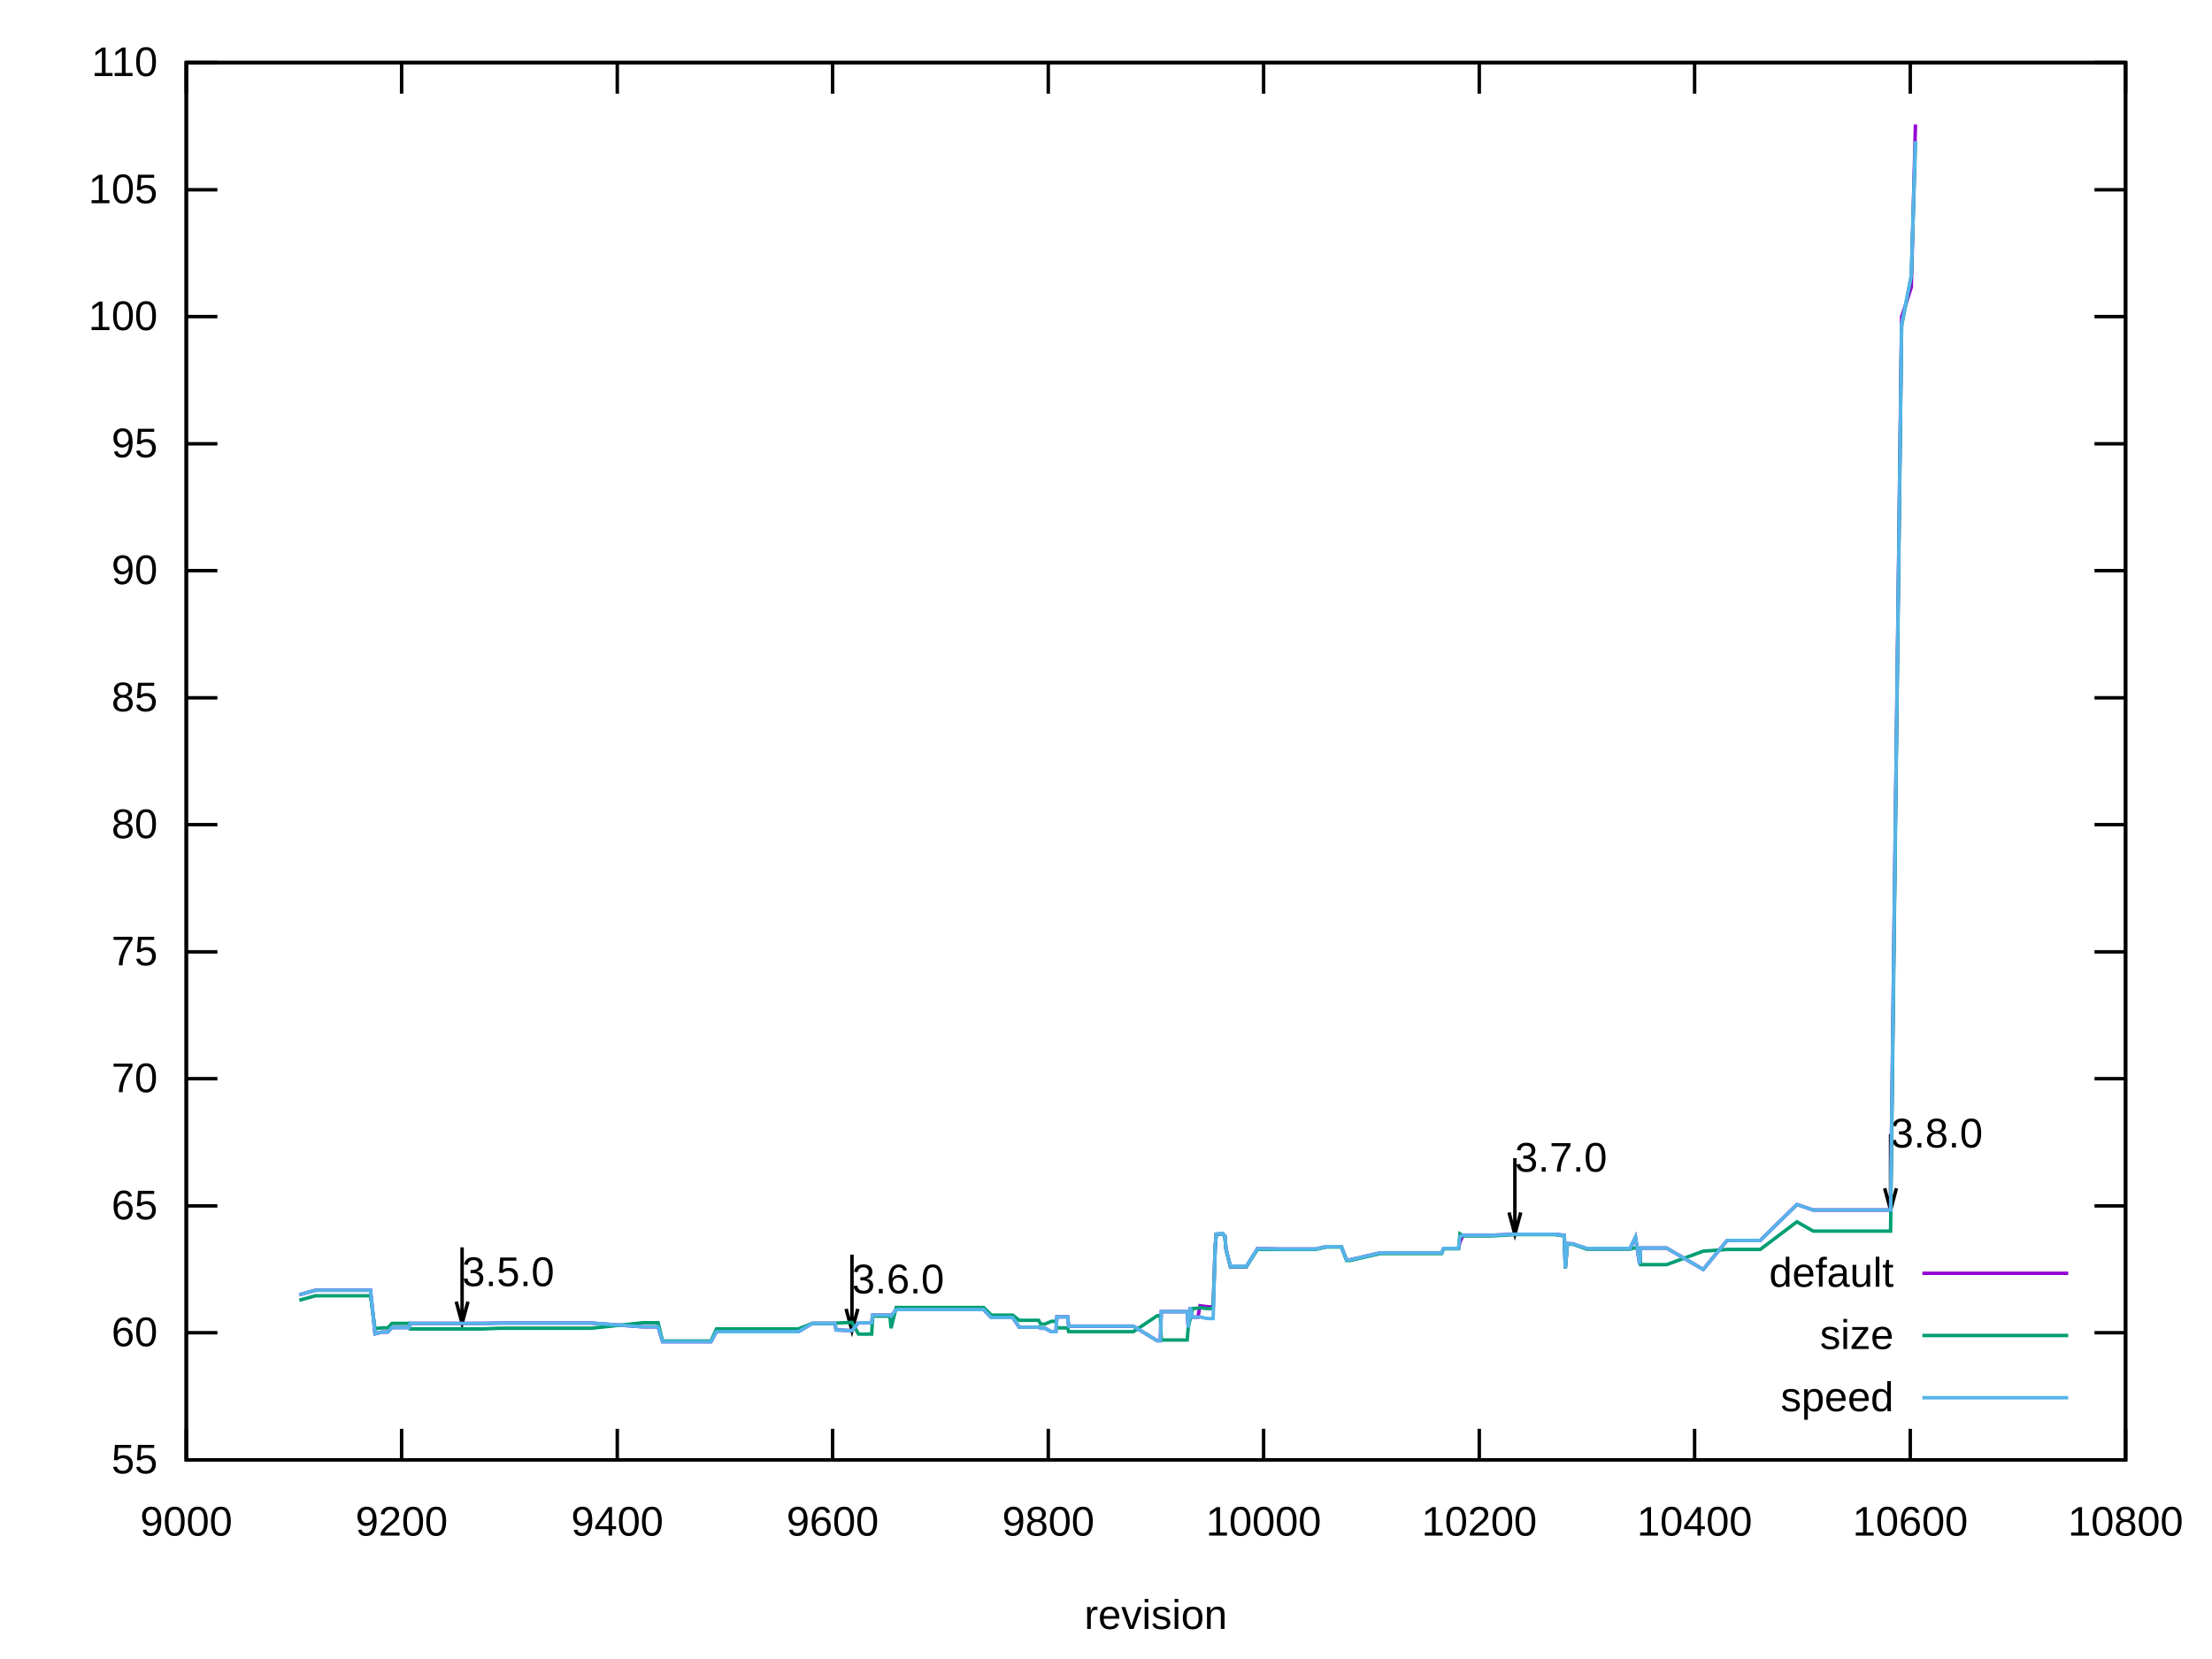
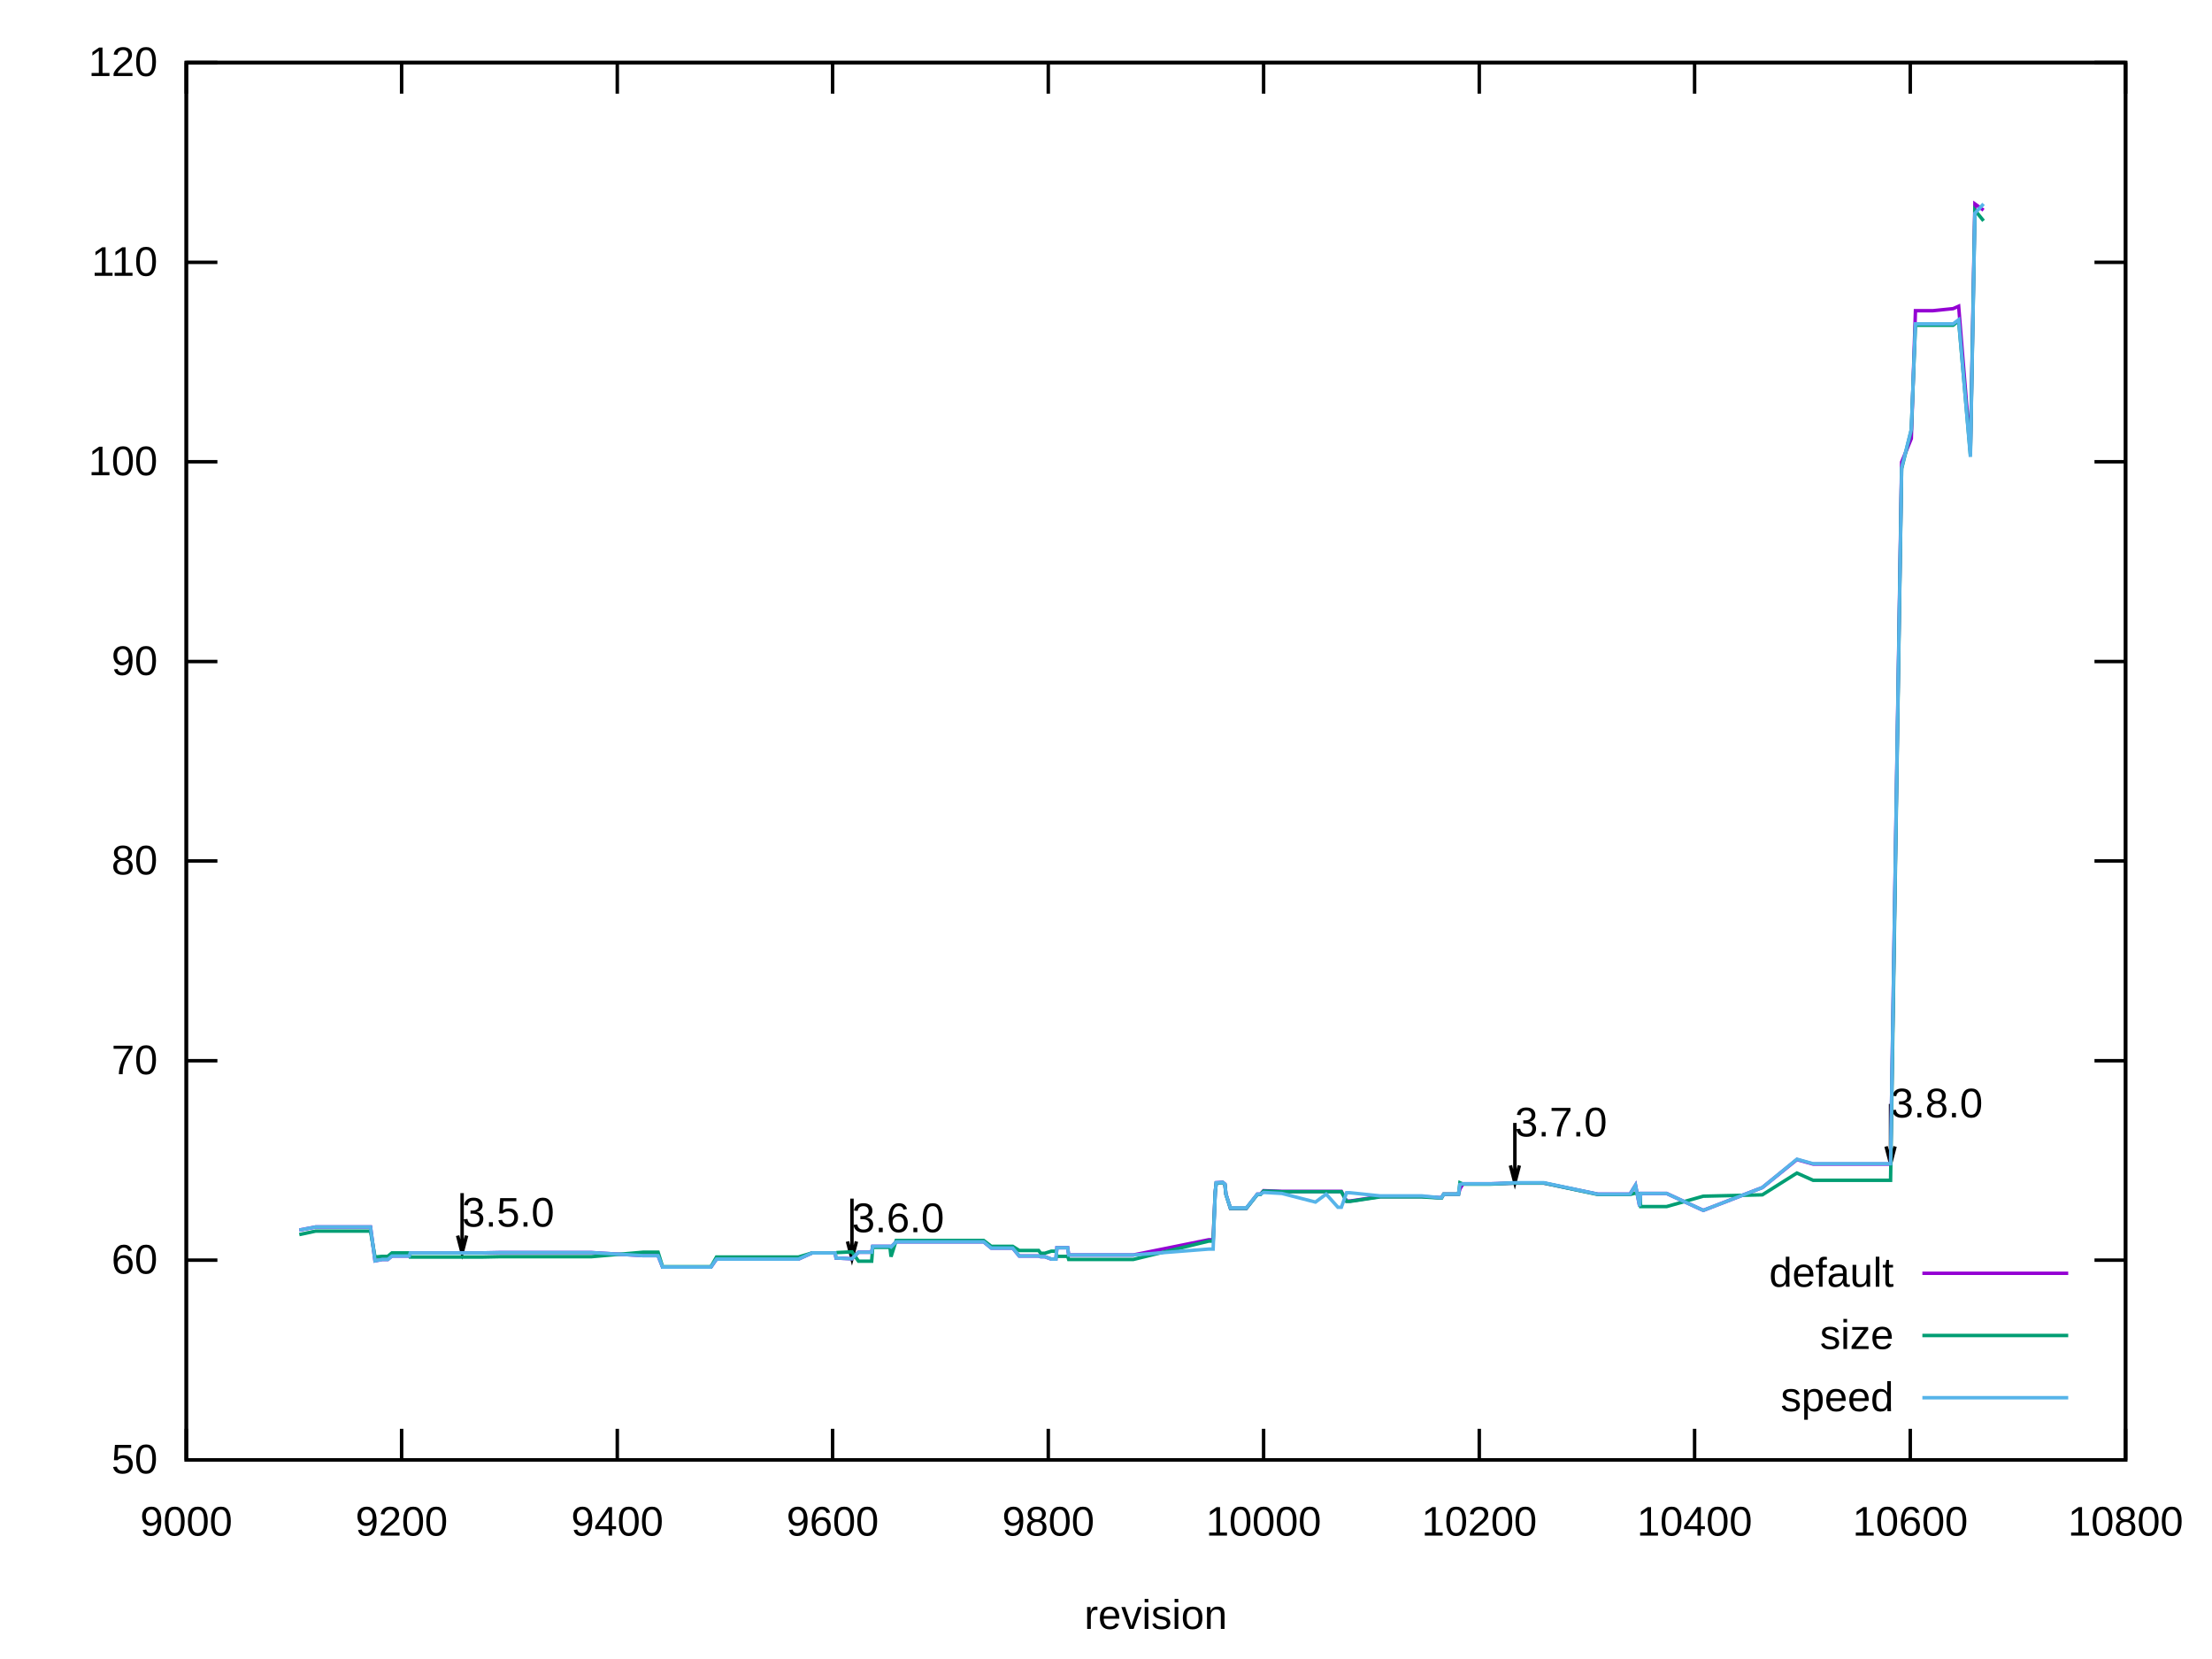
<svg xmlns="http://www.w3.org/2000/svg" xmlns:xlink="http://www.w3.org/1999/xlink" width="640" height="480" viewBox="0 0 640 480">
  <g id="gnuplot_canvas">
    <rect x="0" y="0" width="640" height="480" fill="none" />
    <defs>
      <circle id="gpDot" r="0.5" stroke-width="0.5" stroke="currentColor" />
      <path id="gpPt0" stroke-width="0.222" stroke="currentColor" d="M-1,0 h2 M0,-1 v2" />
      <path id="gpPt1" stroke-width="0.222" stroke="currentColor" d="M-1,-1 L1,1 M1,-1 L-1,1" />
      <path id="gpPt2" stroke-width="0.222" stroke="currentColor" d="M-1,0 L1,0 M0,-1 L0,1 M-1,-1 L1,1 M-1,1 L1,-1" />
      <rect id="gpPt3" stroke-width="0.222" stroke="currentColor" x="-1" y="-1" width="2" height="2" />
      <rect id="gpPt4" stroke-width="0.222" stroke="currentColor" fill="currentColor" x="-1" y="-1" width="2" height="2" />
      <circle id="gpPt5" stroke-width="0.222" stroke="currentColor" cx="0" cy="0" r="1" />
      <use xlink:href="#gpPt5" id="gpPt6" fill="currentColor" stroke="none" />
      <path id="gpPt7" stroke-width="0.222" stroke="currentColor" d="M0,-1.33 L-1.33,0.67 L1.33,0.67 z" />
      <use xlink:href="#gpPt7" id="gpPt8" fill="currentColor" stroke="none" />
      <use xlink:href="#gpPt7" id="gpPt9" stroke="currentColor" transform="rotate(180)" />
      <use xlink:href="#gpPt9" id="gpPt10" fill="currentColor" stroke="none" />
      <use xlink:href="#gpPt3" id="gpPt11" stroke="currentColor" transform="rotate(45)" />
      <use xlink:href="#gpPt11" id="gpPt12" fill="currentColor" stroke="none" />
      <path id="gpPt13" stroke-width="0.222" stroke="currentColor" d="M0,1.330 L1.265,0.411 L0.782,-1.067 L-0.782,-1.076 L-1.265,0.411 z" />
      <use xlink:href="#gpPt13" id="gpPt14" fill="currentColor" stroke="none" />
      <filter id="textbox" filterUnits="objectBoundingBox" x="0" y="0" height="1" width="1">
        <feFlood flood-color="white" flood-opacity="1" result="bgnd" />
        <feComposite in="SourceGraphic" in2="bgnd" operator="atop" />
      </filter>
      <filter id="greybox" filterUnits="objectBoundingBox" x="0" y="0" height="1" width="1">
        <feFlood flood-color="lightgrey" flood-opacity="1" result="grey" />
        <feComposite in="SourceGraphic" in2="grey" operator="atop" />
      </filter>
    </defs>
    <g fill="none" color="white" stroke="currentColor" stroke-width="1.00" stroke-linecap="butt" stroke-linejoin="miter">
</g>
    <g fill="none" color="black" stroke="currentColor" stroke-width="1.00" stroke-linecap="butt" stroke-linejoin="miter">
      <path stroke="black" d="M53.9,422.4 L62.9,422.4 M615.0,422.4 L606.0,422.4  " />
      <g transform="translate(45.6,426.3)" stroke="none" fill="black" font-family="Arial" font-size="12.00" text-anchor="end">
        <text>
-           <tspan font-family="Arial"> 55</tspan>
-         </text>
-       </g>
-     </g>
-     <g fill="none" color="black" stroke="currentColor" stroke-width="1.00" stroke-linecap="butt" stroke-linejoin="miter">
-       <path stroke="black" d="M53.9,385.6 L62.9,385.6 M615.0,385.6 L606.0,385.6  " />
-       <g transform="translate(45.6,389.5)" stroke="none" fill="black" font-family="Arial" font-size="12.00" text-anchor="end">
+           <tspan font-family="Arial"> 50</tspan>
+         </text>
+       </g>
+     </g>
+     <g fill="none" color="black" stroke="currentColor" stroke-width="1.00" stroke-linecap="butt" stroke-linejoin="miter">
+       <path stroke="black" d="M53.9,364.6 L62.9,364.6 M615.0,364.6 L606.0,364.6  " />
+       <g transform="translate(45.6,368.5)" stroke="none" fill="black" font-family="Arial" font-size="12.00" text-anchor="end">
        <text>
          <tspan font-family="Arial"> 60</tspan>
        </text>
      </g>
    </g>
    <g fill="none" color="black" stroke="currentColor" stroke-width="1.00" stroke-linecap="butt" stroke-linejoin="miter">
-       <path stroke="black" d="M53.9,348.9 L62.9,348.9 M615.0,348.9 L606.0,348.9  " />
-       <g transform="translate(45.6,352.8)" stroke="none" fill="black" font-family="Arial" font-size="12.00" text-anchor="end">
-         <text>
-           <tspan font-family="Arial"> 65</tspan>
-         </text>
-       </g>
-     </g>
-     <g fill="none" color="black" stroke="currentColor" stroke-width="1.00" stroke-linecap="butt" stroke-linejoin="miter">
-       <path stroke="black" d="M53.9,312.1 L62.9,312.1 M615.0,312.1 L606.0,312.1  " />
-       <g transform="translate(45.6,316.0)" stroke="none" fill="black" font-family="Arial" font-size="12.00" text-anchor="end">
+       <path stroke="black" d="M53.9,306.9 L62.9,306.9 M615.0,306.9 L606.0,306.9  " />
+       <g transform="translate(45.6,310.8)" stroke="none" fill="black" font-family="Arial" font-size="12.00" text-anchor="end">
        <text>
          <tspan font-family="Arial"> 70</tspan>
        </text>
      </g>
    </g>
    <g fill="none" color="black" stroke="currentColor" stroke-width="1.00" stroke-linecap="butt" stroke-linejoin="miter">
-       <path stroke="black" d="M53.9,275.4 L62.9,275.4 M615.0,275.4 L606.0,275.4  " />
-       <g transform="translate(45.6,279.3)" stroke="none" fill="black" font-family="Arial" font-size="12.00" text-anchor="end">
-         <text>
-           <tspan font-family="Arial"> 75</tspan>
-         </text>
-       </g>
-     </g>
-     <g fill="none" color="black" stroke="currentColor" stroke-width="1.00" stroke-linecap="butt" stroke-linejoin="miter">
-       <path stroke="black" d="M53.9,238.6 L62.9,238.6 M615.0,238.6 L606.0,238.6  " />
-       <g transform="translate(45.6,242.5)" stroke="none" fill="black" font-family="Arial" font-size="12.00" text-anchor="end">
+       <path stroke="black" d="M53.9,249.1 L62.9,249.1 M615.0,249.1 L606.0,249.1  " />
+       <g transform="translate(45.6,253.0)" stroke="none" fill="black" font-family="Arial" font-size="12.00" text-anchor="end">
        <text>
          <tspan font-family="Arial"> 80</tspan>
        </text>
      </g>
    </g>
    <g fill="none" color="black" stroke="currentColor" stroke-width="1.00" stroke-linecap="butt" stroke-linejoin="miter">
-       <path stroke="black" d="M53.9,201.9 L62.9,201.9 M615.0,201.9 L606.0,201.9  " />
-       <g transform="translate(45.6,205.8)" stroke="none" fill="black" font-family="Arial" font-size="12.00" text-anchor="end">
-         <text>
-           <tspan font-family="Arial"> 85</tspan>
-         </text>
-       </g>
-     </g>
-     <g fill="none" color="black" stroke="currentColor" stroke-width="1.00" stroke-linecap="butt" stroke-linejoin="miter">
-       <path stroke="black" d="M53.9,165.1 L62.9,165.1 M615.0,165.1 L606.0,165.1  " />
-       <g transform="translate(45.6,169.0)" stroke="none" fill="black" font-family="Arial" font-size="12.00" text-anchor="end">
+       <path stroke="black" d="M53.9,191.4 L62.9,191.4 M615.0,191.4 L606.0,191.4  " />
+       <g transform="translate(45.6,195.3)" stroke="none" fill="black" font-family="Arial" font-size="12.00" text-anchor="end">
        <text>
          <tspan font-family="Arial"> 90</tspan>
        </text>
      </g>
    </g>
    <g fill="none" color="black" stroke="currentColor" stroke-width="1.00" stroke-linecap="butt" stroke-linejoin="miter">
-       <path stroke="black" d="M53.9,128.4 L62.9,128.4 M615.0,128.4 L606.0,128.4  " />
-       <g transform="translate(45.6,132.3)" stroke="none" fill="black" font-family="Arial" font-size="12.00" text-anchor="end">
-         <text>
-           <tspan font-family="Arial"> 95</tspan>
-         </text>
-       </g>
-     </g>
-     <g fill="none" color="black" stroke="currentColor" stroke-width="1.00" stroke-linecap="butt" stroke-linejoin="miter">
-       <path stroke="black" d="M53.9,91.6 L62.9,91.6 M615.0,91.6 L606.0,91.6  " />
-       <g transform="translate(45.6,95.5)" stroke="none" fill="black" font-family="Arial" font-size="12.00" text-anchor="end">
+       <path stroke="black" d="M53.9,133.6 L62.9,133.6 M615.0,133.6 L606.0,133.6  " />
+       <g transform="translate(45.6,137.5)" stroke="none" fill="black" font-family="Arial" font-size="12.00" text-anchor="end">
        <text>
          <tspan font-family="Arial"> 100</tspan>
        </text>
      </g>
    </g>
    <g fill="none" color="black" stroke="currentColor" stroke-width="1.00" stroke-linecap="butt" stroke-linejoin="miter">
-       <path stroke="black" d="M53.9,54.9 L62.9,54.9 M615.0,54.9 L606.0,54.9  " />
-       <g transform="translate(45.6,58.8)" stroke="none" fill="black" font-family="Arial" font-size="12.00" text-anchor="end">
-         <text>
-           <tspan font-family="Arial"> 105</tspan>
+       <path stroke="black" d="M53.9,75.9 L62.9,75.9 M615.0,75.9 L606.0,75.9  " />
+       <g transform="translate(45.6,79.8)" stroke="none" fill="black" font-family="Arial" font-size="12.00" text-anchor="end">
+         <text>
+           <tspan font-family="Arial"> 110</tspan>
        </text>
      </g>
    </g>
    <g fill="none" color="black" stroke="currentColor" stroke-width="1.00" stroke-linecap="butt" stroke-linejoin="miter">
      <path stroke="black" d="M53.9,18.1 L62.9,18.1 M615.0,18.1 L606.0,18.1  " />
      <g transform="translate(45.6,22.0)" stroke="none" fill="black" font-family="Arial" font-size="12.00" text-anchor="end">
        <text>
-           <tspan font-family="Arial"> 110</tspan>
+           <tspan font-family="Arial"> 120</tspan>
        </text>
      </g>
    </g>
    <g fill="none" color="black" stroke="currentColor" stroke-width="1.00" stroke-linecap="butt" stroke-linejoin="miter">
      <path stroke="black" d="M53.9,422.4 L53.9,413.4 M53.9,18.1 L53.9,27.1  " />
      <g transform="translate(53.9,444.3)" stroke="none" fill="black" font-family="Arial" font-size="12.00" text-anchor="middle">
        <text>
          <tspan font-family="Arial"> 9000</tspan>
        </text>
      </g>
    </g>
    <g fill="none" color="black" stroke="currentColor" stroke-width="1.00" stroke-linecap="butt" stroke-linejoin="miter">
      <path stroke="black" d="M116.2,422.4 L116.2,413.4 M116.2,18.1 L116.2,27.1  " />
      <g transform="translate(116.2,444.3)" stroke="none" fill="black" font-family="Arial" font-size="12.00" text-anchor="middle">
        <text>
          <tspan font-family="Arial"> 9200</tspan>
        </text>
      </g>
    </g>
    <g fill="none" color="black" stroke="currentColor" stroke-width="1.00" stroke-linecap="butt" stroke-linejoin="miter">
      <path stroke="black" d="M178.6,422.4 L178.6,413.4 M178.6,18.1 L178.6,27.1  " />
      <g transform="translate(178.6,444.3)" stroke="none" fill="black" font-family="Arial" font-size="12.00" text-anchor="middle">
        <text>
          <tspan font-family="Arial"> 9400</tspan>
        </text>
      </g>
    </g>
    <g fill="none" color="black" stroke="currentColor" stroke-width="1.00" stroke-linecap="butt" stroke-linejoin="miter">
      <path stroke="black" d="M240.9,422.4 L240.9,413.4 M240.9,18.1 L240.9,27.1  " />
      <g transform="translate(240.9,444.3)" stroke="none" fill="black" font-family="Arial" font-size="12.00" text-anchor="middle">
        <text>
          <tspan font-family="Arial"> 9600</tspan>
        </text>
      </g>
    </g>
    <g fill="none" color="black" stroke="currentColor" stroke-width="1.00" stroke-linecap="butt" stroke-linejoin="miter">
      <path stroke="black" d="M303.3,422.4 L303.3,413.4 M303.3,18.1 L303.3,27.1  " />
      <g transform="translate(303.3,444.3)" stroke="none" fill="black" font-family="Arial" font-size="12.00" text-anchor="middle">
        <text>
          <tspan font-family="Arial"> 9800</tspan>
        </text>
      </g>
    </g>
    <g fill="none" color="black" stroke="currentColor" stroke-width="1.00" stroke-linecap="butt" stroke-linejoin="miter">
      <path stroke="black" d="M365.6,422.4 L365.6,413.4 M365.6,18.1 L365.6,27.1  " />
      <g transform="translate(365.6,444.3)" stroke="none" fill="black" font-family="Arial" font-size="12.00" text-anchor="middle">
        <text>
          <tspan font-family="Arial"> 10000</tspan>
        </text>
      </g>
    </g>
    <g fill="none" color="black" stroke="currentColor" stroke-width="1.00" stroke-linecap="butt" stroke-linejoin="miter">
      <path stroke="black" d="M428.0,422.4 L428.0,413.4 M428.0,18.1 L428.0,27.1  " />
      <g transform="translate(428.0,444.3)" stroke="none" fill="black" font-family="Arial" font-size="12.00" text-anchor="middle">
        <text>
          <tspan font-family="Arial"> 10200</tspan>
        </text>
      </g>
    </g>
    <g fill="none" color="black" stroke="currentColor" stroke-width="1.00" stroke-linecap="butt" stroke-linejoin="miter">
      <path stroke="black" d="M490.3,422.4 L490.3,413.4 M490.3,18.1 L490.3,27.1  " />
      <g transform="translate(490.3,444.3)" stroke="none" fill="black" font-family="Arial" font-size="12.00" text-anchor="middle">
        <text>
          <tspan font-family="Arial"> 10400</tspan>
        </text>
      </g>
    </g>
    <g fill="none" color="black" stroke="currentColor" stroke-width="1.00" stroke-linecap="butt" stroke-linejoin="miter">
      <path stroke="black" d="M552.7,422.4 L552.7,413.4 M552.7,18.1 L552.7,27.1  " />
      <g transform="translate(552.7,444.3)" stroke="none" fill="black" font-family="Arial" font-size="12.00" text-anchor="middle">
        <text>
          <tspan font-family="Arial"> 10600</tspan>
        </text>
      </g>
    </g>
    <g fill="none" color="black" stroke="currentColor" stroke-width="1.00" stroke-linecap="butt" stroke-linejoin="miter">
      <path stroke="black" d="M615.0,422.4 L615.0,413.4 M615.0,18.1 L615.0,27.1  " />
      <g transform="translate(615.0,444.3)" stroke="none" fill="black" font-family="Arial" font-size="12.00" text-anchor="middle">
        <text>
          <tspan font-family="Arial"> 10800</tspan>
        </text>
      </g>
    </g>
    <g fill="none" color="black" stroke="currentColor" stroke-width="1.00" stroke-linecap="butt" stroke-linejoin="miter">
</g>
    <g fill="none" color="black" stroke="currentColor" stroke-width="1.00" stroke-linecap="butt" stroke-linejoin="miter">
      <path stroke="black" d="M53.9,18.1 L53.9,422.4 L615.0,422.4 L615.0,18.1 L53.9,18.1 Z  " />
-       <g transform="translate(133.7,372.1)" stroke="none" fill="black" font-family="Arial" font-size="12.00" text-anchor="start">
+       <g transform="translate(133.7,354.9)" stroke="none" fill="black" font-family="Arial" font-size="12.00" text-anchor="start">
        <text>
          <tspan font-family="Arial">3.5.0</tspan>
        </text>
      </g>
-       <g transform="translate(246.5,374.2)" stroke="none" fill="black" font-family="Arial" font-size="12.00" text-anchor="start">
+       <g transform="translate(246.5,356.5)" stroke="none" fill="black" font-family="Arial" font-size="12.00" text-anchor="start">
        <text>
          <tspan font-family="Arial">3.6.0</tspan>
        </text>
      </g>
-       <g transform="translate(438.3,339.0)" stroke="none" fill="black" font-family="Arial" font-size="12.00" text-anchor="start">
+       <g transform="translate(438.3,328.8)" stroke="none" fill="black" font-family="Arial" font-size="12.00" text-anchor="start">
        <text>
          <tspan font-family="Arial">3.7.0</tspan>
        </text>
      </g>
-       <g transform="translate(547.0,332.0)" stroke="none" fill="black" font-family="Arial" font-size="12.00" text-anchor="start">
+       <g transform="translate(547.0,323.3)" stroke="none" fill="black" font-family="Arial" font-size="12.00" text-anchor="start">
        <text>
          <tspan font-family="Arial">3.8.0</tspan>
        </text>
      </g>
-       <path stroke="black" d="M132.0,376.6 L133.7,382.9 L135.4,376.6 M133.7,360.9 L133.7,382.9 M244.8,378.7 L246.5,385.0 L248.2,378.7   M246.5,363.0 L246.5,385.0 M436.6,350.8 L438.3,357.1 L440.0,350.8 M438.3,335.1 L438.3,357.1 M545.3,343.8   L547.0,350.1 L548.7,343.8 M547.0,328.1 L547.0,350.1  " />
+       <path stroke="black" d="M132.4,357.5 L133.7,362.5 L135.0,357.5 M133.7,345.2 L133.7,362.5 M245.2,359.2 L246.5,364.2 L247.8,359.2   M246.5,346.8 L246.5,364.2 M437.0,337.2 L438.3,342.2 L439.6,337.2 M438.3,324.9 L438.3,342.2 M545.7,331.7   L547.0,336.7 L548.3,331.7 M547.0,319.4 L547.0,336.7  " />
    </g>
    <g fill="none" color="black" stroke="currentColor" stroke-width="1.00" stroke-linecap="butt" stroke-linejoin="miter">
      <g transform="translate(334.4,471.3)" stroke="none" fill="black" font-family="Arial" font-size="12.00" text-anchor="middle">
        <text>
          <tspan font-family="Arial">revision</tspan>
        </text>
      </g>
    </g>
    <g fill="none" color="black" stroke="currentColor" stroke-width="1.00" stroke-linecap="butt" stroke-linejoin="miter">
</g>
    <g id="gnuplot_plot_1">
      <g fill="none" color="black" stroke="currentColor" stroke-width="1.00" stroke-linecap="butt" stroke-linejoin="miter">
        <g transform="translate(547.9,372.3)" stroke="none" fill="black" font-family="Arial" font-size="12.00" text-anchor="end">
          <text>
            <tspan font-family="Arial">default</tspan>
          </text>
        </g>
      </g>
      <g fill="none" color="black" stroke="currentColor" stroke-width="1.00" stroke-linecap="butt" stroke-linejoin="miter">
-         <path stroke="rgb(148,   0, 211)" d="M556.2,368.4 L598.4,368.4 M86.6,374.6 L91.3,373.3 L92.6,373.3 L93.5,373.3 L96.9,373.3 L102.8,373.3   L107.2,373.3 L108.5,385.9 L110.6,385.4 L112.2,385.4 L113.4,384.1 L114.1,384.1 L118.4,384.1 L118.7,382.9   L121.9,382.9 L126.5,382.9 L133.7,382.9 L139.6,382.9 L144.6,382.8 L149.6,382.8 L150.8,382.8 L153.3,382.8   L164.2,382.8 L171.1,382.8 L186.1,383.9 L190.4,383.9 L191.7,388.2 L192.6,388.2 L194.8,388.2 L197.6,388.2   L202.9,388.2 L205.7,388.2 L207.3,385.3 L207.6,385.3 L209.1,385.3 L216.3,385.3 L222.2,385.3 L225.3,385.3   L231.0,385.3 L235.0,382.9 L237.5,382.9 L239.7,382.9 L241.2,382.9 L241.6,382.9 L241.9,384.8 L242.2,384.8   L246.5,385.0 L248.4,382.7 L250.9,382.7 L251.8,382.7 L252.2,382.7 L252.5,380.5 L252.8,380.5 L253.4,380.5   L255.0,380.5 L255.3,380.5 L256.2,380.5 L256.8,380.5 L257.5,380.5 L257.8,380.8 L259.3,378.9 L260.3,378.9   L260.9,378.9 L261.2,378.9 L261.5,378.9 L265.6,378.9 L274.3,378.9 L281.5,378.9 L284.6,378.9 L286.8,381.2   L288.0,381.2 L291.1,381.2 L292.1,381.2 L292.4,381.2 L292.7,381.2 L293.0,381.2 L294.9,384.0 L298.3,384.0   L300.2,384.0 L300.5,384.0 L301.1,384.3 L302.3,384.3 L304.2,385.3 L305.5,385.3 L305.8,381.0 L308.0,381.0   L308.9,381.0 L309.2,383.7 L309.5,383.7 L312.6,383.7 L313.3,383.7 L314.5,383.7 L327.9,383.7 L334.8,387.9   L335.7,387.9 L336.0,379.5 L340.4,379.5 L342.6,379.5 L343.2,379.5 L343.5,379.5 L343.8,384.1 L344.4,378.2   L345.0,381.1 L346.6,381.1 L347.2,377.8 L348.8,378.0 L349.7,378.1 L351.0,378.1 L351.6,360.5 L351.9,357.1   L353.5,357.0 L353.8,357.0 L354.4,357.7 L354.7,361.3 L356.0,366.5 L358.1,366.5 L360.6,366.5 L363.8,361.3   L364.7,361.3 L365.6,361.3 L370.9,361.4 L380.6,361.4 L383.7,360.7 L387.1,360.7 L388.1,360.7 L389.6,364.5   L390.6,364.5 L399.3,362.5 L404.3,362.5 L411.4,362.5 L416.4,362.5 L417.1,362.5 L417.7,361.2 L419.9,361.2   L422.0,361.2 L422.4,359.4 L423.3,357.4 L425.5,357.4 L430.8,357.4 L431.4,357.4 L438.3,357.1 L439.5,357.1   L440.4,357.1 L449.8,357.1 L452.6,357.4 L452.9,366.9 L453.5,359.8 L455.1,359.9 L459.1,361.3 L460.7,361.3   L462.3,361.3 L463.5,361.3 L471.6,361.3 L473.2,358.0 L474.4,365.8 L474.7,361.1 L479.7,361.1 L480.0,361.1   L482.2,361.1 L492.8,367.3 L499.7,358.9 L501.8,358.9 L502.5,358.9 L502.8,358.9 L503.1,358.9 L503.4,358.9   L505.3,358.9 L509.3,358.9 L519.9,348.5 L524.6,350.1 L534.0,350.1 L539.6,350.1 L547.0,350.1 L550.2,91.7   L553.0,83.1 L554.2,36.0  " />
+         <path stroke="rgb(148,   0, 211)" d="M556.2,368.4 L598.4,368.4 M86.6,355.9 L91.3,355.0 L92.6,355.0 L93.5,355.0 L96.9,355.0 L102.8,355.0   L107.2,355.0 L108.5,364.8 L110.6,364.4 L112.2,364.4 L113.4,363.4 L114.1,363.4 L118.4,363.4 L118.7,362.5   L121.9,362.5 L126.5,362.5 L133.7,362.5 L139.6,362.5 L144.6,362.4 L149.6,362.4 L150.8,362.4 L153.3,362.4   L164.2,362.4 L171.1,362.4 L186.1,363.3 L190.4,363.3 L191.7,366.6 L192.6,366.6 L194.8,366.6 L197.6,366.6   L202.9,366.6 L205.7,366.6 L207.3,364.3 L207.6,364.3 L209.1,364.3 L216.3,364.3 L222.2,364.3 L225.3,364.3   L231.0,364.3 L235.0,362.5 L237.5,362.5 L239.7,362.5 L241.2,362.5 L241.6,362.5 L241.9,364.0 L242.2,364.0   L246.5,364.2 L248.4,362.3 L250.9,362.3 L251.8,362.3 L252.2,362.3 L252.5,360.6 L252.8,360.6 L253.4,360.6   L255.0,360.6 L255.3,360.6 L256.2,360.6 L256.8,360.6 L257.5,360.6 L257.8,360.8 L259.3,359.3 L260.3,359.3   L260.9,359.3 L261.2,359.3 L261.5,359.3 L265.6,359.3 L274.3,359.3 L281.5,359.3 L284.6,359.3 L286.8,361.1   L288.0,361.1 L291.1,361.1 L292.1,361.1 L292.4,361.1 L292.7,361.1 L293.0,361.1 L294.9,363.4 L298.3,363.4   L300.2,363.4 L300.5,363.4 L301.1,363.6 L302.3,363.6 L304.2,364.3 L305.5,364.3 L305.8,361.0 L308.0,361.0   L308.9,361.0 L309.2,363.1 L309.5,363.1 L312.6,363.1 L313.3,363.1 L314.5,363.1 L327.9,363.1 L349.7,358.7   L351.0,358.7 L351.6,344.9 L351.9,342.2 L353.5,342.1 L353.8,342.1 L354.4,342.6 L354.7,345.5 L356.0,349.6   L358.1,349.6 L360.6,349.6 L363.8,345.5 L364.7,345.5 L365.6,344.5 L370.9,344.7 L380.6,344.7 L383.7,344.7   L387.1,344.7 L388.1,344.7 L389.6,347.5 L390.6,347.5 L399.3,346.2 L404.3,346.2 L411.4,346.2 L416.4,346.5   L417.1,346.5 L417.7,345.5 L419.9,345.5 L422.0,345.5 L422.4,344.0 L423.3,342.5 L425.5,342.5 L430.8,342.5   L431.4,342.5 L438.3,342.3 L439.5,342.3 L440.4,342.3 L446.7,342.3 L462.3,345.5 L463.5,345.5 L471.6,345.5   L473.2,342.9 L474.4,349.0 L474.7,345.3 L479.7,345.3 L480.0,345.3 L482.2,345.3 L492.8,350.2 L509.9,343.6   L519.9,335.5 L524.6,336.8 L534.0,336.8 L539.6,336.8 L547.0,336.8 L550.2,133.7 L553.0,126.9 L554.2,89.9   L559.2,89.9 L565.1,89.3 L566.7,88.6 L570.1,130.5 L571.4,59.0 L573.9,60.8  " />
      </g>
    </g>
    <g id="gnuplot_plot_2">
      <g fill="none" color="black" stroke="currentColor" stroke-width="1.00" stroke-linecap="butt" stroke-linejoin="miter">
        <g transform="translate(547.9,390.3)" stroke="none" fill="black" font-family="Arial" font-size="12.00" text-anchor="end">
          <text>
            <tspan font-family="Arial">size</tspan>
          </text>
        </g>
      </g>
      <g fill="none" color="black" stroke="currentColor" stroke-width="1.00" stroke-linecap="butt" stroke-linejoin="miter">
-         <path stroke="rgb(  0, 158, 115)" d="M556.2,386.4 L598.4,386.4 M86.6,376.2 L91.3,374.9 L92.6,374.9 L93.5,374.9 L96.9,374.9 L102.8,374.9   L107.2,374.9 L108.5,384.4 L110.6,384.2 L112.2,384.2 L113.4,382.9 L114.1,382.9 L118.4,382.9 L118.7,384.5   L121.9,384.5 L126.5,384.5 L133.7,384.5 L139.6,384.5 L144.6,384.3 L149.6,384.3 L150.8,384.3 L153.3,384.3   L164.2,384.3 L171.1,384.3 L186.1,382.7 L190.4,382.7 L191.7,388.0 L192.6,388.0 L194.8,388.0 L197.6,388.0   L202.9,388.0 L205.7,388.0 L207.3,384.5 L207.6,384.5 L209.1,384.5 L216.3,384.5 L222.2,384.5 L225.3,384.5   L231.0,384.5 L235.0,382.9 L237.5,382.9 L239.7,382.9 L241.2,382.9 L241.6,382.9 L241.9,382.9 L242.2,382.8   L246.5,382.6 L248.4,386.0 L250.9,386.0 L251.8,386.0 L252.2,386.0 L252.5,380.8 L252.8,380.8 L253.4,380.8   L255.0,380.8 L255.3,380.8 L256.2,380.8 L256.8,380.8 L257.5,380.8 L257.8,384.3 L259.3,378.3 L260.3,378.3   L260.9,378.3 L261.2,378.3 L261.5,378.3 L265.6,378.3 L274.3,378.3 L281.5,378.3 L284.6,378.3 L286.8,380.5   L288.0,380.5 L291.1,380.5 L292.1,380.5 L292.4,380.5 L292.7,380.5 L293.0,380.5 L294.9,382.0 L298.3,382.0   L300.2,382.0 L300.5,382.0 L301.1,383.1 L302.3,383.1 L304.2,382.3 L305.5,382.3 L305.8,384.2 L308.0,384.2   L308.9,384.2 L309.2,385.3 L309.5,385.3 L312.6,385.3 L313.3,385.3 L314.5,385.3 L327.9,385.3 L334.8,380.7   L335.7,380.7 L336.0,387.7 L340.4,387.7 L342.6,387.7 L343.2,387.7 L343.5,387.7 L343.8,383.9 L344.4,381.5   L345.0,378.6 L346.6,378.5 L347.2,378.3 L348.8,378.6 L349.7,378.6 L351.0,378.6 L351.6,360.6 L351.9,357.1   L353.5,357.0 L353.8,357.0 L354.4,357.7 L354.7,361.4 L356.0,366.5 L358.1,366.5 L360.6,366.5 L363.8,361.5   L364.7,361.5 L365.6,361.5 L370.9,361.5 L380.6,361.5 L383.7,360.8 L387.1,360.8 L388.1,360.8 L389.6,364.7   L390.6,364.7 L399.3,362.7 L404.3,362.7 L411.4,362.7 L416.4,362.7 L417.1,362.7 L417.7,361.3 L419.9,361.3   L422.0,361.3 L422.4,357.0 L423.3,357.6 L425.5,357.6 L430.8,357.6 L431.4,357.6 L438.3,357.2 L439.5,357.2   L440.4,357.2 L449.8,357.2 L452.6,357.6 L452.9,367.0 L453.5,359.9 L455.1,360.0 L459.1,361.4 L460.7,361.4   L462.3,361.4 L463.5,361.4 L471.6,361.4 L473.2,361.0 L474.4,361.2 L474.7,365.9 L479.7,365.9 L480.0,365.9   L482.2,365.9 L492.8,362.0 L499.7,361.5 L501.8,361.5 L502.5,361.5 L502.8,361.5 L503.1,361.5 L503.4,361.5   L505.3,361.5 L509.3,361.5 L519.9,353.5 L524.6,356.2 L534.0,356.2 L539.6,356.2 L547.0,356.2 L550.2,94.2   L553.0,79.9 L554.2,41.3  " />
+         <path stroke="rgb(  0, 158, 115)" d="M556.2,386.4 L598.4,386.4 M86.6,357.2 L91.3,356.2 L92.6,356.2 L93.5,356.2 L96.9,356.2 L102.8,356.2   L107.2,356.2 L108.5,363.7 L110.6,363.5 L112.2,363.5 L113.4,362.5 L114.1,362.5 L118.4,362.5 L118.7,363.7   L121.9,363.7 L126.5,363.7 L133.7,363.7 L139.6,363.7 L144.6,363.6 L149.6,363.6 L150.8,363.6 L153.3,363.6   L164.2,363.6 L171.1,363.6 L186.1,362.3 L190.4,362.3 L191.7,366.5 L192.6,366.5 L194.8,366.5 L197.6,366.5   L202.9,366.5 L205.7,366.5 L207.3,363.7 L207.6,363.7 L209.1,363.7 L216.3,363.7 L222.2,363.7 L225.3,363.7   L231.0,363.7 L235.0,362.5 L237.5,362.5 L239.7,362.5 L241.2,362.5 L241.6,362.5 L241.9,362.5 L242.2,362.4   L246.5,362.2 L248.4,364.9 L250.9,364.9 L251.8,364.9 L252.2,364.9 L252.5,360.9 L252.8,360.9 L253.4,360.9   L255.0,360.9 L255.3,360.9 L256.2,360.9 L256.8,360.9 L257.5,360.9 L257.8,363.6 L259.3,358.9 L260.3,358.9   L260.9,358.9 L261.2,358.9 L261.5,358.9 L265.6,358.9 L274.3,358.9 L281.5,358.9 L284.6,358.9 L286.8,360.6   L288.0,360.6 L291.1,360.6 L292.1,360.6 L292.4,360.6 L292.7,360.6 L293.0,360.6 L294.9,361.8 L298.3,361.8   L300.2,361.8 L300.5,361.8 L301.1,362.6 L302.3,362.6 L304.2,362.0 L305.5,362.0 L305.8,363.5 L308.0,363.5   L308.9,363.5 L309.2,364.4 L309.5,364.4 L312.6,364.4 L313.3,364.4 L314.5,364.4 L327.9,364.4 L349.7,359.1   L351.0,359.1 L351.6,345.0 L351.9,342.3 L353.5,342.2 L353.8,342.2 L354.4,342.7 L354.7,345.6 L356.0,349.6   L358.1,349.6 L360.6,349.6 L363.8,345.6 L364.7,345.6 L365.6,344.6 L370.9,344.8 L380.6,344.8 L383.7,344.8   L387.1,344.8 L388.1,344.8 L389.6,347.6 L390.6,347.6 L399.3,346.3 L404.3,346.3 L411.4,346.3 L416.4,346.6   L417.1,346.6 L417.7,345.5 L419.9,345.5 L422.0,345.5 L422.4,342.2 L423.3,342.6 L425.5,342.6 L430.8,342.6   L431.4,342.6 L438.3,342.3 L439.5,342.3 L440.4,342.3 L446.7,342.3 L462.3,345.6 L463.5,345.6 L471.6,345.6   L473.2,345.2 L474.4,345.4 L474.7,349.1 L479.7,349.1 L480.0,349.1 L482.2,349.1 L492.8,346.1 L509.9,345.7   L519.9,339.4 L524.6,341.5 L534.0,341.5 L539.6,341.5 L547.0,341.5 L550.2,135.6 L553.0,124.4 L554.2,94.1   L559.2,94.1 L565.1,94.1 L566.7,92.8 L570.1,131.6 L571.4,60.8 L573.9,63.9  " />
      </g>
    </g>
    <g id="gnuplot_plot_3">
      <g fill="none" color="black" stroke="currentColor" stroke-width="1.00" stroke-linecap="butt" stroke-linejoin="miter">
        <g transform="translate(547.9,408.3)" stroke="none" fill="black" font-family="Arial" font-size="12.00" text-anchor="end">
          <text>
            <tspan font-family="Arial">speed</tspan>
          </text>
        </g>
      </g>
      <g fill="none" color="black" stroke="currentColor" stroke-width="1.00" stroke-linecap="butt" stroke-linejoin="miter">
-         <path stroke="rgb( 86, 180, 233)" d="M556.2,404.4 L598.4,404.4 M86.6,374.6 L91.3,373.3 L92.6,373.3 L93.5,373.3 L96.9,373.3 L102.8,373.3   L107.2,373.3 L108.5,385.9 L110.6,385.4 L112.2,385.4 L113.4,384.1 L114.1,384.1 L118.4,384.1 L118.7,382.9   L121.9,382.9 L126.5,382.9 L133.7,382.9 L139.6,382.9 L144.6,382.8 L149.6,382.8 L150.8,382.8 L153.3,382.8   L164.2,382.8 L171.1,382.8 L186.1,383.9 L190.4,383.9 L191.7,388.2 L192.6,388.2 L194.8,388.2 L197.6,388.2   L202.9,388.2 L205.7,388.2 L207.3,385.3 L207.6,385.3 L209.1,385.3 L216.3,385.3 L222.2,385.3 L225.3,385.3   L231.0,385.3 L235.0,382.9 L237.5,382.9 L239.7,382.9 L241.2,382.9 L241.6,382.9 L241.9,384.8 L242.2,384.8   L246.5,385.0 L248.4,382.7 L250.9,382.7 L251.8,382.7 L252.2,382.7 L252.5,380.5 L252.8,380.5 L253.4,380.5   L255.0,380.5 L255.3,380.5 L256.2,380.5 L256.8,380.5 L257.5,380.5 L257.8,380.8 L259.3,378.9 L260.3,378.9   L260.9,378.9 L261.2,378.9 L261.5,378.9 L265.6,378.9 L274.3,378.9 L281.5,378.9 L284.6,378.9 L286.8,381.2   L288.0,381.2 L291.1,381.2 L292.1,381.2 L292.4,381.2 L292.7,381.2 L293.0,381.2 L294.9,384.0 L298.3,384.0   L300.2,384.0 L300.5,384.0 L301.1,384.3 L302.3,384.3 L304.2,385.3 L305.5,385.3 L305.8,381.0 L308.0,381.0   L308.9,381.0 L309.2,383.7 L309.5,383.7 L312.6,383.7 L313.3,383.7 L314.5,383.7 L327.9,383.7 L334.8,387.9   L335.7,387.9 L336.0,379.5 L340.4,379.5 L342.6,379.5 L343.2,379.5 L343.5,379.5 L343.8,384.1 L344.4,378.2   L345.0,381.1 L346.6,381.1 L347.2,381.0 L348.8,381.4 L349.7,381.5 L351.0,381.5 L351.6,360.5 L351.9,357.0   L353.5,356.9 L353.8,356.9 L354.4,357.6 L354.7,361.2 L356.0,366.4 L358.1,366.4 L360.6,366.4 L363.8,361.3   L364.7,361.3 L365.6,361.3 L370.9,361.4 L380.6,361.4 L383.7,360.7 L387.1,360.7 L388.1,360.7 L389.6,364.5   L390.6,364.5 L399.3,362.5 L404.3,362.5 L411.4,362.5 L416.4,362.5 L417.1,362.5 L417.7,361.2 L419.9,361.2   L422.0,361.2 L422.4,357.7 L423.3,357.4 L425.5,357.4 L430.8,357.4 L431.4,357.4 L438.3,357.1 L439.5,357.1   L440.4,357.1 L449.8,357.1 L452.6,357.4 L452.9,366.9 L453.5,359.8 L455.1,359.9 L459.1,361.2 L460.7,361.2   L462.3,361.2 L463.5,361.2 L471.6,361.2 L473.2,357.9 L474.4,365.7 L474.7,361.1 L479.7,361.1 L480.0,361.1   L482.2,361.1 L492.8,367.3 L499.7,358.9 L501.8,358.9 L502.5,358.9 L502.8,358.9 L503.1,358.9 L503.4,358.9   L505.3,358.9 L509.3,358.9 L519.9,348.5 L524.6,350.1 L534.0,350.1 L539.6,350.1 L547.0,350.1 L550.2,93.9   L553.0,79.6 L554.2,40.8  " />
+         <path stroke="rgb( 86, 180, 233)" d="M556.2,404.4 L598.4,404.4 M86.6,355.9 L91.3,355.0 L92.6,355.0 L93.5,355.0 L96.9,355.0 L102.8,355.0   L107.2,355.0 L108.5,364.8 L110.6,364.4 L112.2,364.4 L113.4,363.4 L114.1,363.4 L118.4,363.4 L118.7,362.5   L121.9,362.5 L126.5,362.5 L133.7,362.5 L139.6,362.5 L144.6,362.4 L149.6,362.4 L150.8,362.4 L153.3,362.4   L164.2,362.4 L171.1,362.4 L186.1,363.3 L190.4,363.3 L191.7,366.6 L192.6,366.6 L194.8,366.6 L197.6,366.6   L202.9,366.6 L205.7,366.6 L207.3,364.3 L207.6,364.3 L209.1,364.3 L216.3,364.3 L222.2,364.3 L225.3,364.3   L231.0,364.3 L235.0,362.5 L237.5,362.5 L239.7,362.5 L241.2,362.5 L241.6,362.5 L241.9,364.0 L242.2,364.0   L246.5,364.2 L248.4,362.3 L250.9,362.3 L251.8,362.3 L252.2,362.3 L252.5,360.6 L252.8,360.6 L253.4,360.6   L255.0,360.6 L255.3,360.6 L256.2,360.6 L256.8,360.6 L257.5,360.6 L257.8,360.8 L259.3,359.3 L260.3,359.3   L260.9,359.3 L261.2,359.3 L261.5,359.3 L265.6,359.3 L274.3,359.3 L281.5,359.3 L284.6,359.3 L286.8,361.1   L288.0,361.1 L291.1,361.1 L292.1,361.1 L292.4,361.1 L292.7,361.1 L293.0,361.1 L294.9,363.4 L298.3,363.4   L300.2,363.4 L300.5,363.4 L301.1,363.6 L302.3,363.6 L304.2,364.3 L305.5,364.3 L305.8,361.0 L308.0,361.0   L308.9,361.0 L309.2,363.1 L309.5,363.1 L312.6,363.1 L313.3,363.1 L314.5,363.1 L327.9,363.1 L349.7,361.4   L351.0,361.4 L351.6,344.9 L351.9,342.2 L353.5,342.1 L353.8,342.1 L354.4,342.6 L354.7,345.5 L356.0,349.5   L358.1,349.5 L360.6,349.5 L363.8,345.5 L364.7,345.5 L365.6,345.0 L370.9,345.3 L380.6,347.8 L383.7,345.5   L387.1,349.3 L388.1,349.3 L389.6,345.1 L390.6,345.1 L399.3,346.0 L404.3,346.0 L411.4,346.0 L416.4,346.5   L417.1,346.5 L417.7,345.5 L419.9,345.5 L422.0,345.5 L422.4,342.7 L423.3,342.5 L425.5,342.5 L430.8,342.5   L431.4,342.5 L438.3,342.2 L439.5,342.2 L440.4,342.2 L446.7,342.2 L462.3,345.5 L463.5,345.5 L471.6,345.5   L473.2,342.9 L474.4,349.0 L474.7,345.3 L479.7,345.3 L480.0,345.3 L482.2,345.3 L492.8,350.2 L509.9,343.6   L519.9,335.4 L524.6,336.7 L534.0,336.7 L539.6,336.7 L547.0,336.7 L550.2,135.4 L553.0,124.2 L554.2,93.7   L559.2,93.7 L565.1,93.7 L566.7,92.5 L570.1,132.2 L571.4,61.7 L573.9,59.0  " />
      </g>
    </g>
    <g fill="none" color="white" stroke="rgb( 86, 180, 233)" stroke-width="2.00" stroke-linecap="butt" stroke-linejoin="miter">
</g>
    <g fill="none" color="black" stroke="currentColor" stroke-width="2.00" stroke-linecap="butt" stroke-linejoin="miter">
</g>
    <g fill="none" color="black" stroke="black" stroke-width="1.00" stroke-linecap="butt" stroke-linejoin="miter">
</g>
    <g fill="none" color="black" stroke="currentColor" stroke-width="1.00" stroke-linecap="butt" stroke-linejoin="miter">
      <path stroke="black" d="M53.9,18.1 L53.9,422.4 L615.0,422.4 L615.0,18.1 L53.9,18.1 Z  " />
    </g>
    <g fill="none" color="black" stroke="currentColor" stroke-width="1.00" stroke-linecap="butt" stroke-linejoin="miter">
</g>
  </g>
</svg>
